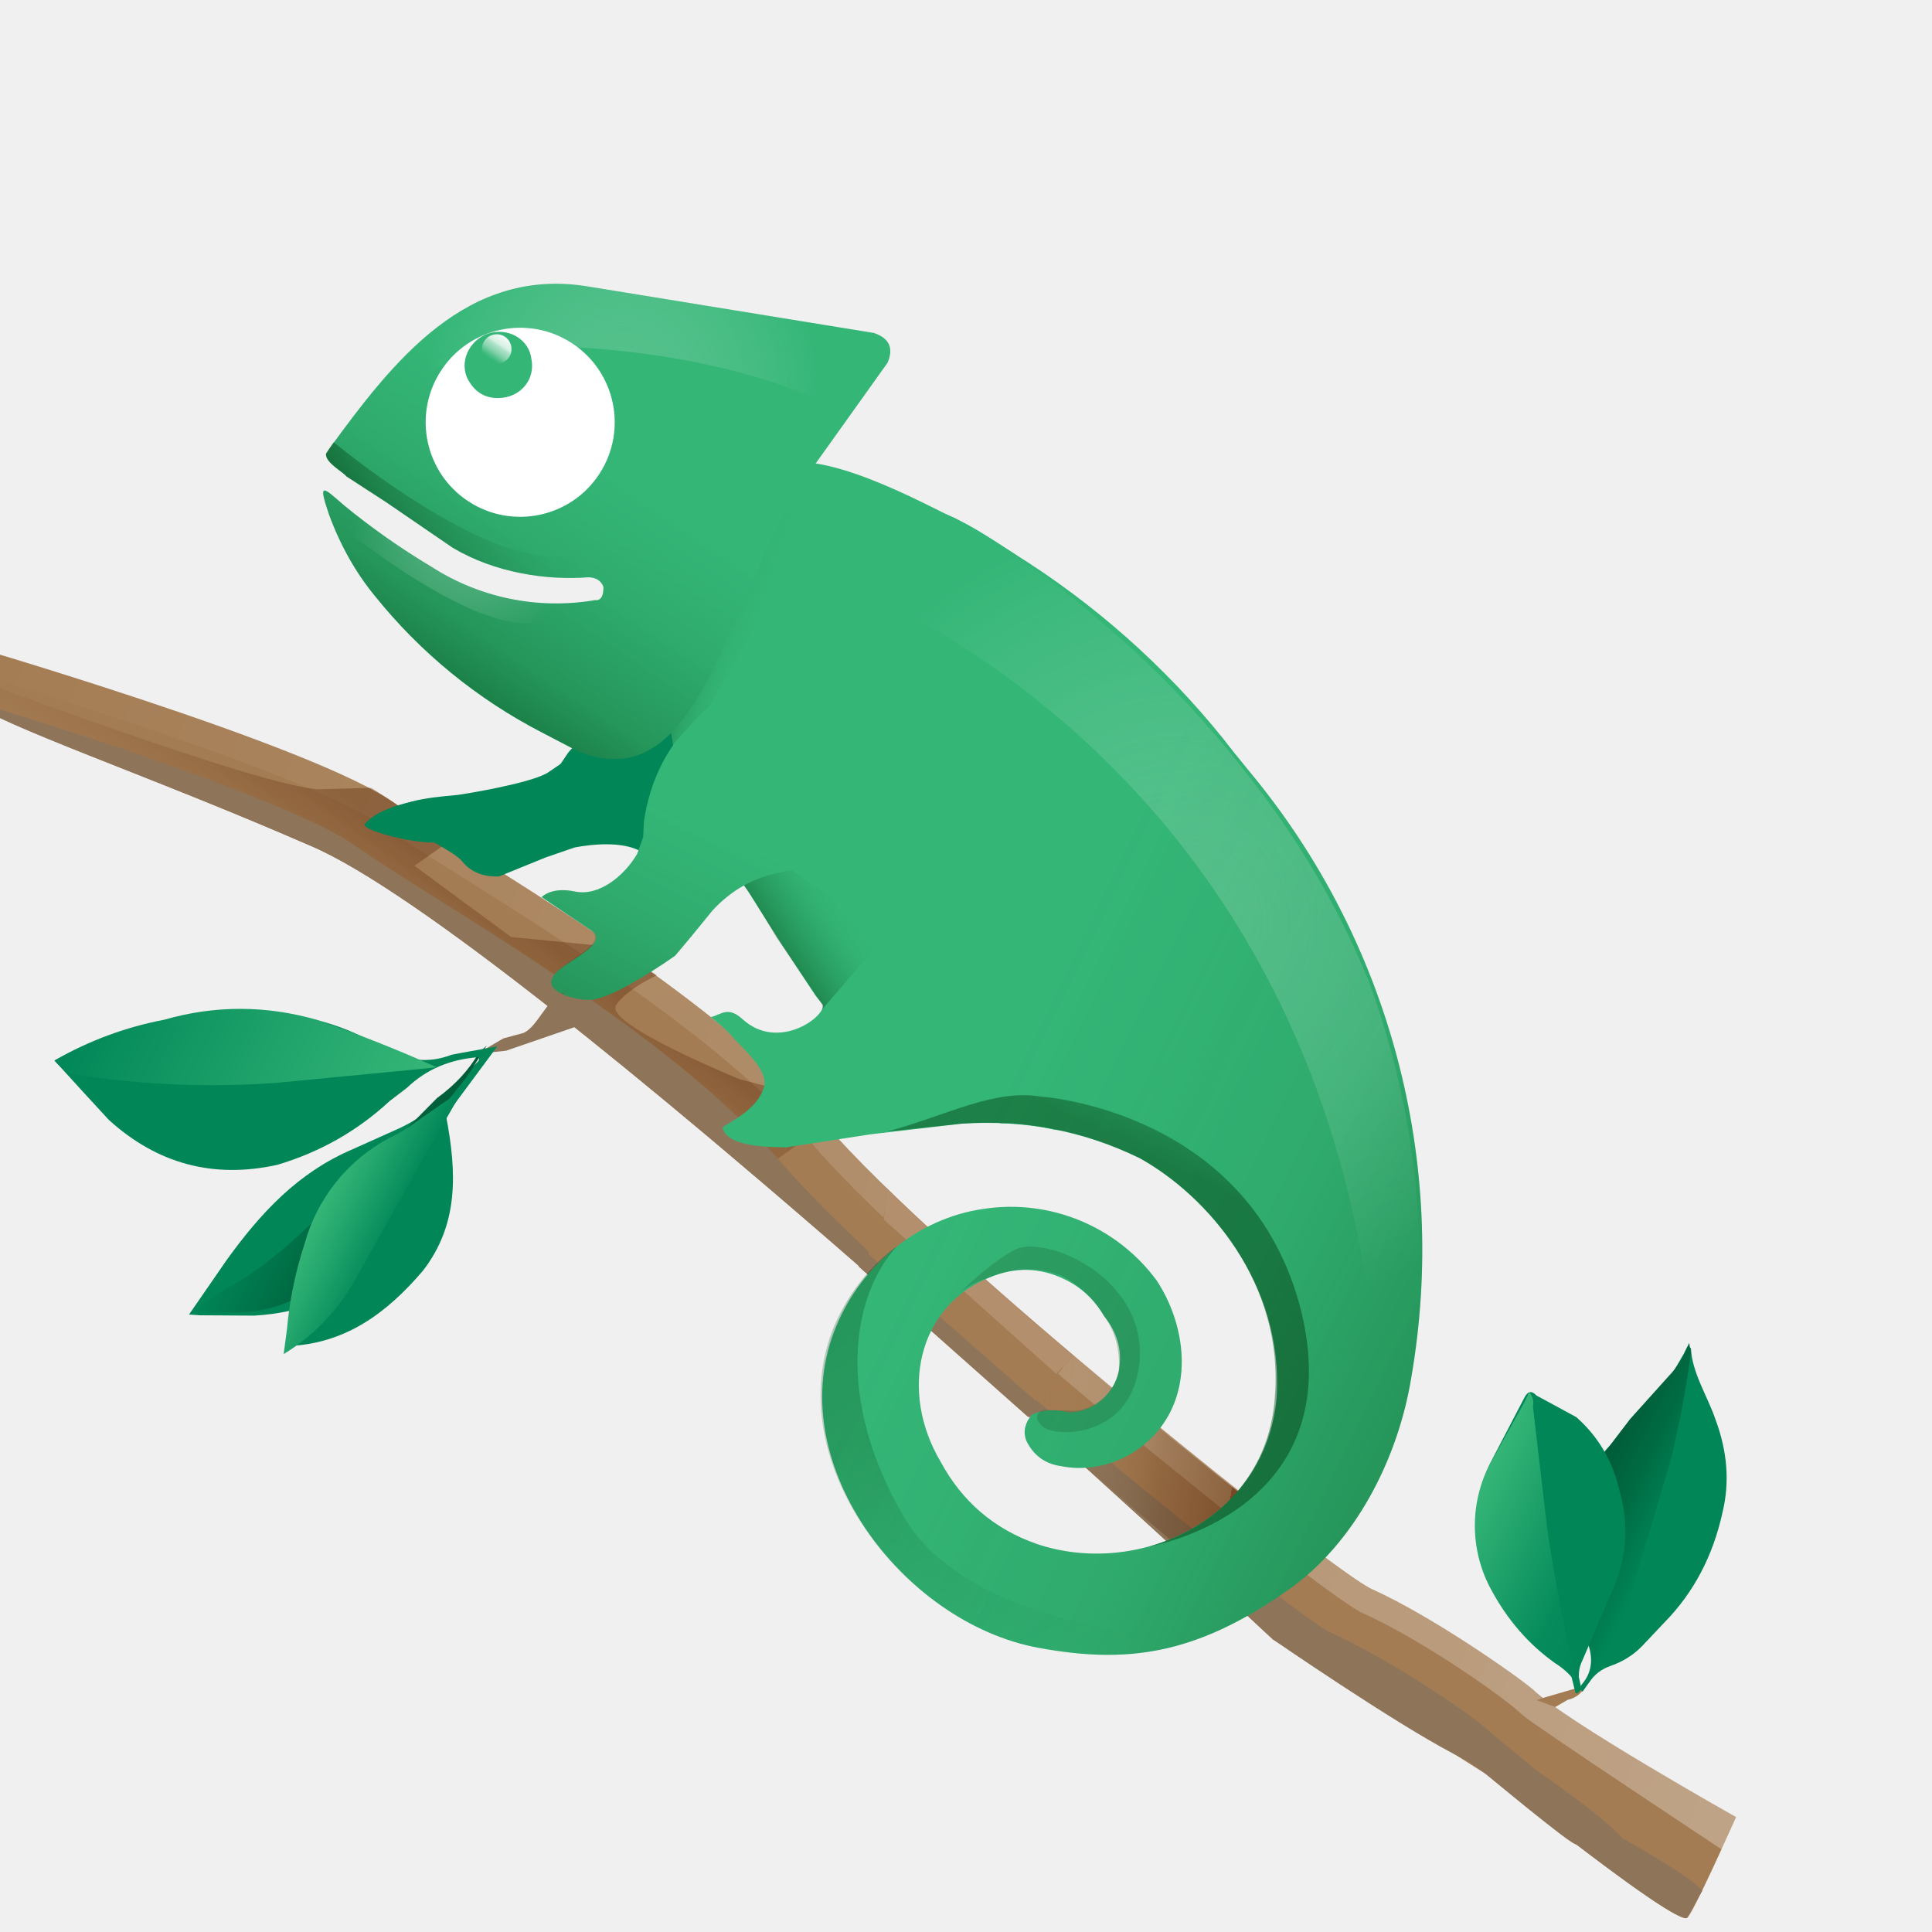
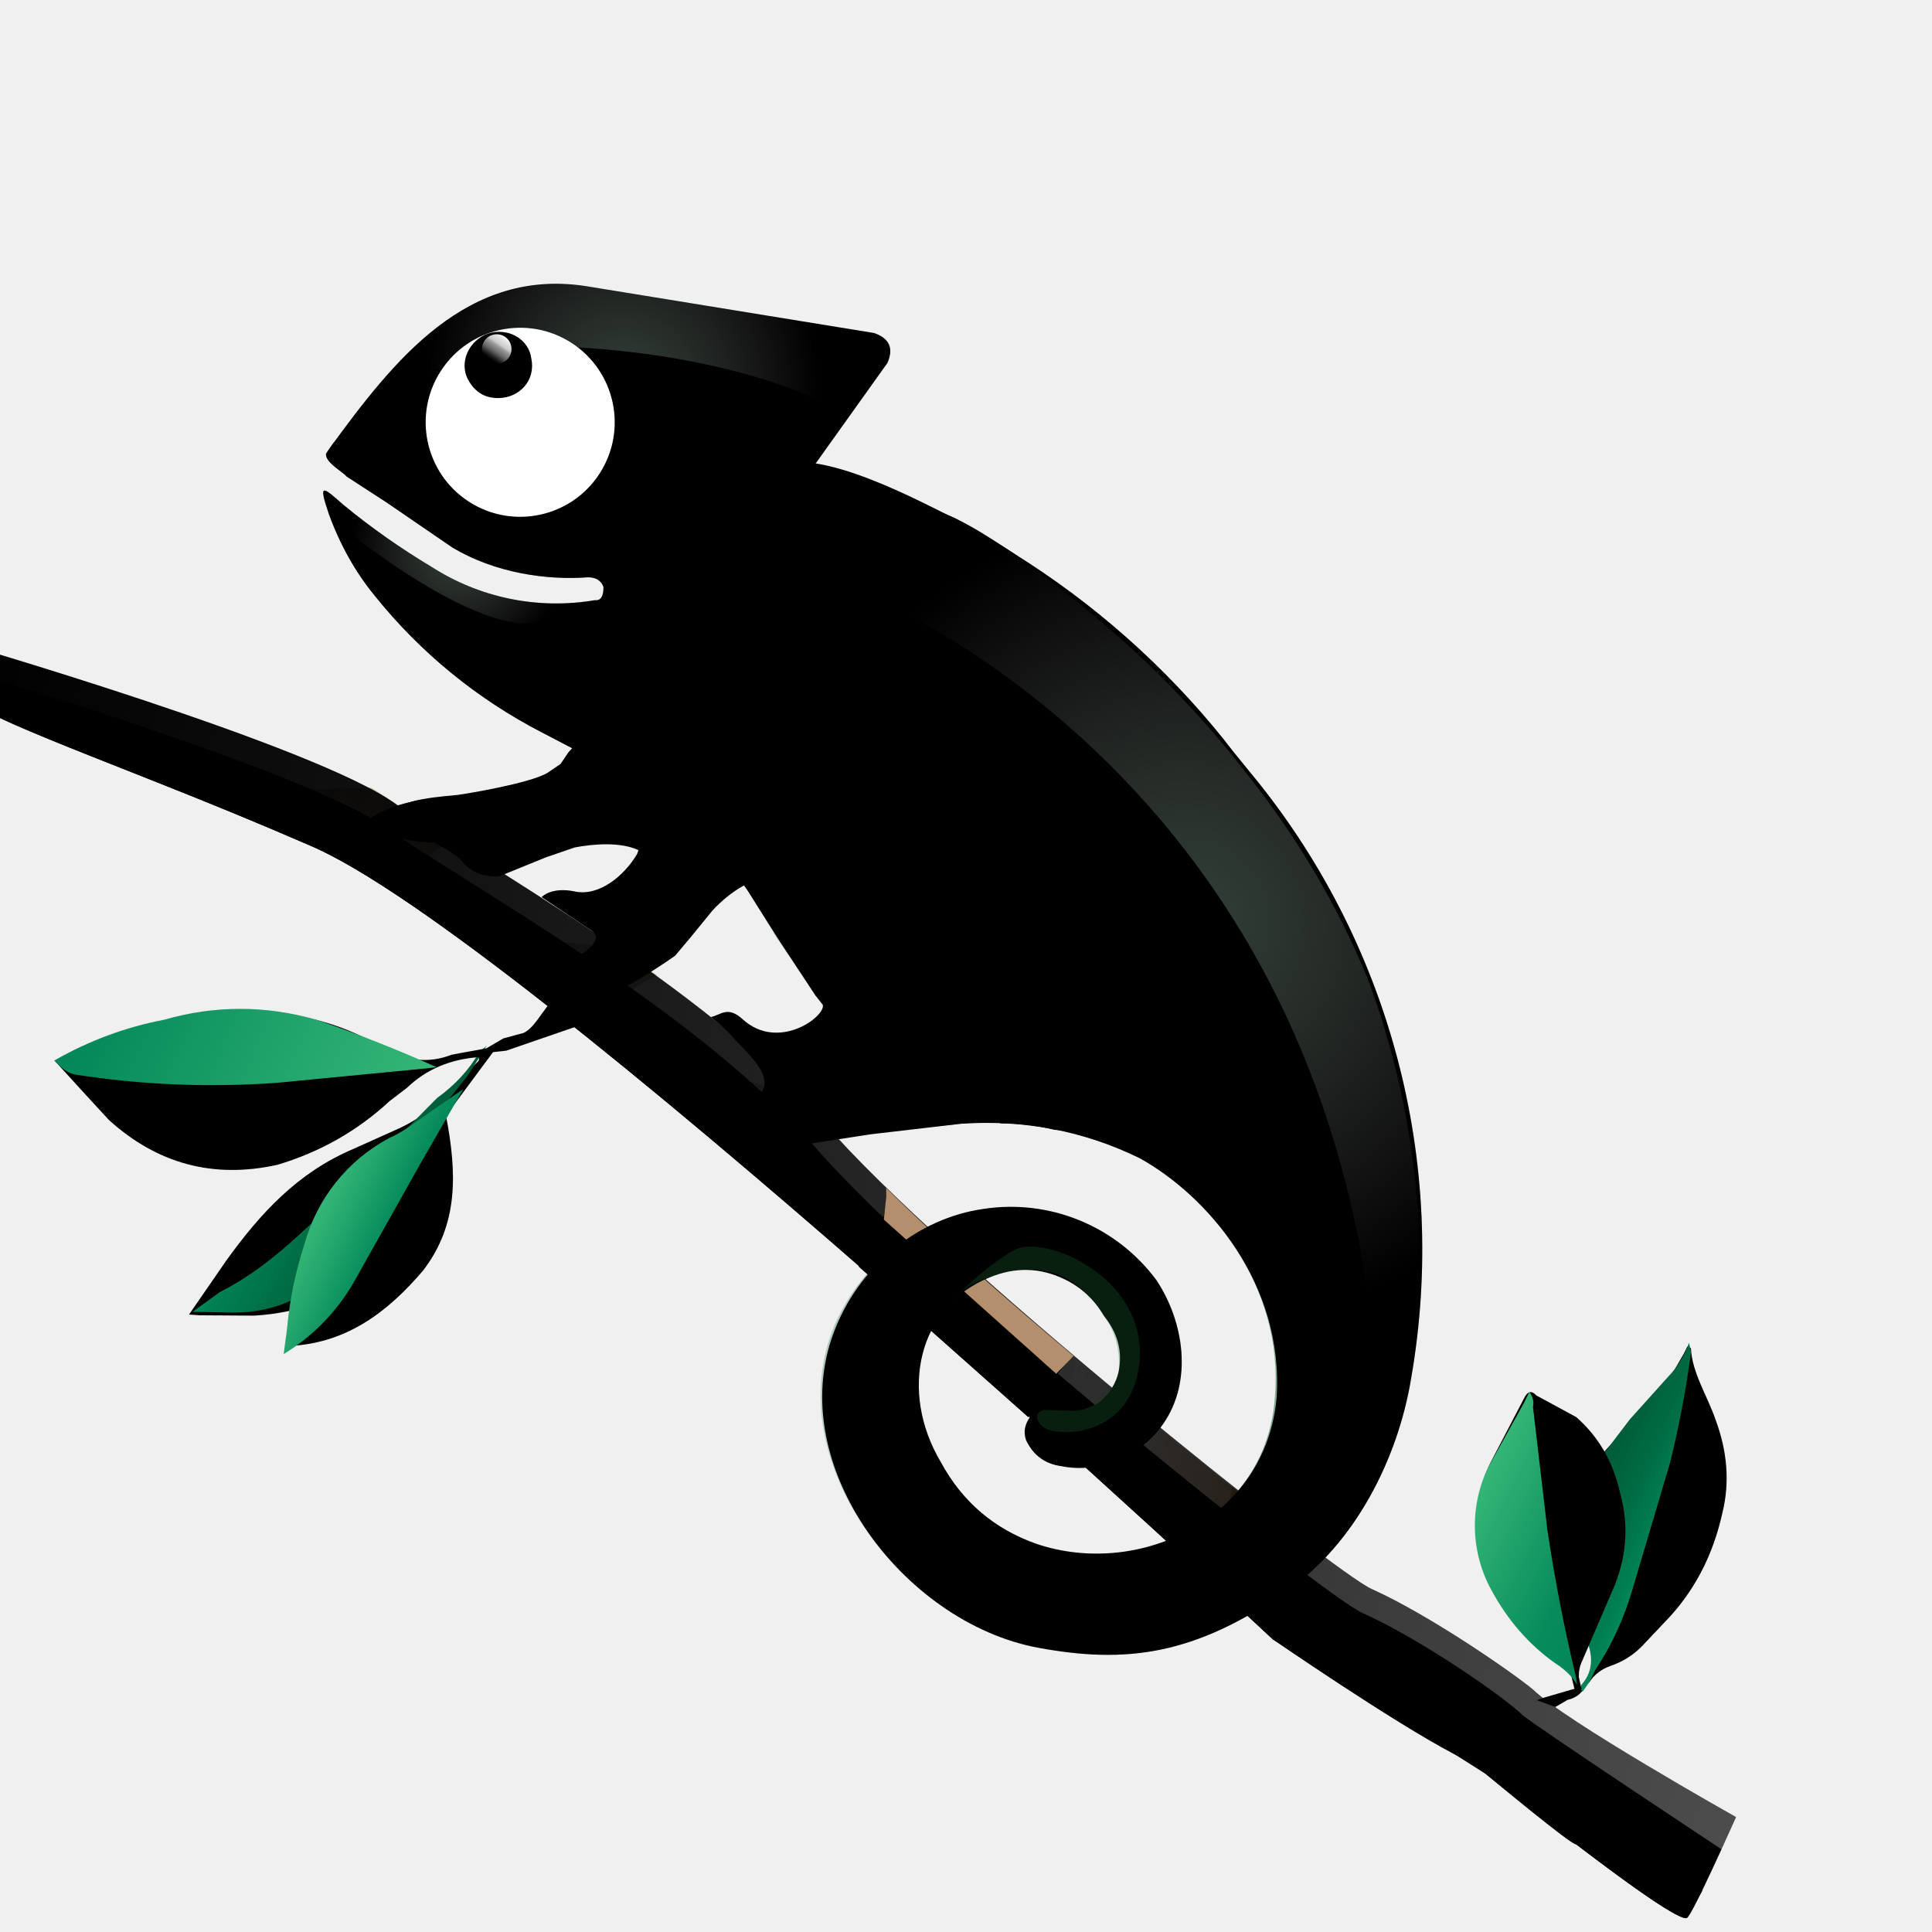
<svg xmlns="http://www.w3.org/2000/svg" width="800" height="800" viewBox="0 0 800 800">
  <svg width="848" height="848" x="-64" aria-hidden="true" class="curious-geeko spot-illustration" preserveAspectRatio="xMaxYMid meet" viewBox="-20 -15 1040 631.6">
    <defs>
      <linearGradient id="linear-gradient" x1="1057.3" x2="1103.8" y1="672.1" y2="672.1" gradientTransform="translate(-124 -300)" gradientUnits="userSpaceOnUse">
        <stop id="stop1" offset="0" stop-color="#005a37" />
        <stop id="stop2" offset=".5" stop-color="#006c44" />
        <stop id="stop3" offset="1" stop-color="#008658" />
      </linearGradient>
      <linearGradient id="linear-gradient-2" x1="1098.1" x2="1008.8" y1="700.5" y2="700.5" gradientTransform="translate(-124 -300)" gradientUnits="userSpaceOnUse">
        <stop id="stop4" offset="0" stop-color="#008658" />
        <stop id="stop5" offset=".3" stop-color="#068c5c" />
        <stop id="stop6" offset=".6" stop-color="#1a9d67" />
        <stop id="stop7" offset="1" stop-color="#35b677" />
      </linearGradient>
      <linearGradient id="linear-gradient-3" x1="-59.6" x2="993" y1="175" y2="175" gradientTransform="rotate(-7 2626 -317)" gradientUnits="userSpaceOnUse">
        <stop id="stop8" offset="0" stop-color="#fff" stop-opacity="0" />
        <stop id="stop9" offset=".7" stop-color="#fff" stop-opacity=".2" />
        <stop id="stop10" offset="1" stop-color="#fff" stop-opacity=".3" />
      </linearGradient>
      <linearGradient id="linear-gradient-4" x1="13.9" x2="61.1" y1="-1009.7" y2="-1091.5" gradientTransform="rotate(-20 4226 -971)" gradientUnits="userSpaceOnUse">
        <stop id="stop11" offset="0" stop-color="#fff" stop-opacity="0" />
        <stop id="stop12" offset="1" stop-color="#a87c4f" />
      </linearGradient>
      <linearGradient id="linear-gradient-5" x1="345.3" x2="524.2" y1="-879.3" y2="-879.3" gradientTransform="rotate(-18 3800 -950)" gradientUnits="userSpaceOnUse">
        <stop id="stop13" offset="0" stop-color="#fff" stop-opacity="0" />
        <stop id="stop14" offset=".1" stop-color="#fcfbfa" stop-opacity="0" />
        <stop id="stop15" offset=".3" stop-color="#f6f2ee" stop-opacity=".1" />
        <stop id="stop16" offset=".4" stop-color="#ece3d9" stop-opacity=".2" />
        <stop id="stop17" offset=".5" stop-color="#decdbc" stop-opacity=".4" />
        <stop id="stop18" offset=".6" stop-color="#cbb197" stop-opacity=".6" />
        <stop id="stop19" offset=".8" stop-color="#b5906a" stop-opacity=".8" />
        <stop id="stop20" offset=".8" stop-color="#a87c4f" />
      </linearGradient>
      <linearGradient id="linear-gradient-6" x1="444.8" x2="961.5" y1="618.5" y2="618.5" gradientTransform="translate(-124 -300)" gradientUnits="userSpaceOnUse">
        <stop id="stop21" offset="0" stop-color="#1b6936" stop-opacity="0" />
        <stop id="stop22" offset=".5" stop-color="#1a6835" stop-opacity="0" />
        <stop id="stop23" offset=".8" stop-color="#1a6835" stop-opacity=".1" />
        <stop id="stop24" offset=".9" stop-color="#196835" stop-opacity=".2" />
        <stop id="stop25" offset="1" stop-color="#196835" stop-opacity=".3" />
      </linearGradient>
      <linearGradient id="linear-gradient-7" x1="-251.2" x2="-.9" y1="676.5" y2="676.5" gradientTransform="rotate(31 214 1915)scale(-1 1)" gradientUnits="userSpaceOnUse">
        <stop id="stop28" offset="0" stop-color="#fff" stop-opacity="0" />
        <stop id="stop29" offset=".2" stop-color="#c0d6c8" stop-opacity=".1" />
        <stop id="stop30" offset=".7" stop-color="#45855c" stop-opacity=".3" />
        <stop id="stop31" offset="1" stop-color="#196835" stop-opacity=".3" />
      </linearGradient>
      <linearGradient id="linear-gradient-8" x1="-84.6" x2="-84.6" y1="558.3" y2="631.6" gradientTransform="translate(-124 -300)" href="#linear-gradient-7" />
      <linearGradient id="linear-gradient-9" x1="170.9" x2="170" y1="565.5" y2="610.5" gradientTransform="rotate(31 214 1915)scale(-1 1)" gradientUnits="userSpaceOnUse">
        <stop id="stop32" offset="0" stop-color="#fff" stop-opacity="0" />
        <stop id="stop33" offset=".6" stop-color="#639976" stop-opacity=".3" />
        <stop id="stop34" offset="1" stop-color="#196835" stop-opacity=".5" />
      </linearGradient>
      <linearGradient id="linear-gradient-10" x1="-78.6" x2="-78.6" y1="477.7" y2="615.1" gradientTransform="translate(-124 -300)" href="#linear-gradient-9" />
      <linearGradient id="linear-gradient-11" x1="10137.6" x2="10196.4" y1="-1581.3" y2="-1588.7" gradientTransform="rotate(164 5358 198)scale(1 -1)" gradientUnits="userSpaceOnUse">
        <stop id="stop35" offset="0" stop-color="#fff" stop-opacity="0" />
        <stop id="stop36" offset=".2" stop-color="#f5f8f6" stop-opacity="0" />
        <stop id="stop37" offset=".4" stop-color="#d8e6dd" stop-opacity=".2" />
        <stop id="stop38" offset=".6" stop-color="#a9c7b4" stop-opacity=".4" />
        <stop id="stop39" offset=".8" stop-color="#689b7a" stop-opacity=".7" />
        <stop id="stop40" offset="1" stop-color="#196835" />
      </linearGradient>
      <linearGradient id="linear-gradient-12" x1="382.7" x2="459.1" y1="806.5" y2="806.5" gradientTransform="translate(-124 -300)" gradientUnits="userSpaceOnUse">
        <stop id="stop41" offset="0" stop-color="#008658" />
        <stop id="stop42" offset=".5" stop-color="#006c44" />
        <stop id="stop43" offset="1" stop-color="#005a37" />
      </linearGradient>
      <linearGradient id="linear-gradient-13" x1="264.1" x2="439.4" y1="775.9" y2="775.9" gradientUnits="userSpaceOnUse">
        <stop id="stop44" offset="0" stop-color="#008658" />
        <stop id="stop45" offset=".6" stop-color="#22a56c" />
        <stop id="stop46" offset="1" stop-color="#35b677" />
      </linearGradient>
      <linearGradient id="linear-gradient-14" x1="457.1" x2="417.6" y1="818.4" y2="818.4" gradientTransform="translate(-124 -300)" href="#linear-gradient-13" />
      <linearGradient id="linear-gradient-16" x1="518" x2="518" y1="492.3" y2="672.3" gradientTransform="translate(-124 -300)" gradientUnits="userSpaceOnUse">
        <stop id="stop51" offset="0" stop-color="#1b6936" stop-opacity="0" />
        <stop id="stop52" offset=".4" stop-color="#1a6835" stop-opacity="0" />
        <stop id="stop53" offset=".7" stop-color="#1a6835" stop-opacity=".1" />
        <stop id="stop54" offset="1" stop-color="#196835" stop-opacity=".3" />
      </linearGradient>
      <linearGradient id="linear-gradient-17" x1="-8.1" x2="-8.1" y1="134.1" y2="400" gradientTransform="rotate(-179 118 -69)scale(1 -1)" gradientUnits="userSpaceOnUse">
        <stop id="stop55" offset="0" stop-color="#0d6b37" stop-opacity="0" />
        <stop id="stop56" offset=".5" stop-color="#0c6a36" stop-opacity="0" />
        <stop id="stop57" offset=".7" stop-color="#0c6a36" stop-opacity=".1" />
        <stop id="stop58" offset=".8" stop-color="#0c6a36" stop-opacity=".2" />
        <stop id="stop59" offset=".9" stop-color="#0b6a36" stop-opacity=".3" />
        <stop id="stop60" offset="1" stop-color="#0b6a36" stop-opacity=".5" />
      </linearGradient>
      <linearGradient id="linear-gradient-18" x1="2161.3" x2="2161.3" y1="-3069.5" y2="-3054.5" gradientTransform="matrix(1 .02 .02 -1 -1793 -2678)" gradientUnits="userSpaceOnUse">
        <stop id="stop65" offset="0" stop-color="#fff" stop-opacity="0" />
        <stop id="stop66" offset=".1" stop-color="#fff" stop-opacity=".1" />
        <stop id="stop67" offset=".3" stop-color="#fff" stop-opacity=".4" />
        <stop id="stop68" offset=".5" stop-color="#fff" stop-opacity=".6" />
        <stop id="stop69" offset=".6" stop-color="#fff" stop-opacity=".8" />
        <stop id="stop70" offset=".8" stop-color="#fff" stop-opacity=".9" />
        <stop id="stop71" offset=".9" stop-color="#fff" stop-opacity="1" />
        <stop id="stop72" offset="1" stop-color="#fff" />
      </linearGradient>
      <linearGradient id="linear-gradient-19" x1="1.7" x2="52.5" y1="285.4" y2="373.4" gradientTransform="rotate(-179 118 -69)scale(1 -1)" gradientUnits="userSpaceOnUse">
        <stop id="stop73" offset="0" stop-color="#fff" stop-opacity="0" />
        <stop id="stop74" offset="1" stop-color="#196835" stop-opacity=".5" />
      </linearGradient>
      <linearGradient id="linearGradient115" x1="-251.2" x2="-.9" y1="676.5" y2="676.5" gradientTransform="rotate(31 692 1543)scale(-1 1)" gradientUnits="userSpaceOnUse" href="#linear-gradient-7" />
      <linearGradient id="linearGradient116" x1="170.9" x2="170" y1="565.5" y2="610.5" gradientTransform="rotate(31 692 1543)scale(-1 1)" gradientUnits="userSpaceOnUse" href="#linear-gradient-9" />
      <linearGradient id="linearGradient117" x1="264.1" x2="439.4" y1="775.9" y2="775.9" gradientTransform="translate(-124 -300)" gradientUnits="userSpaceOnUse" href="#linear-gradient-13" />
      <linearGradient id="linearGradient119" x1="2161.3" x2="2161.3" y1="-3069.5" y2="-3054.5" gradientTransform="matrix(1 .02 .02 -1 -1919 -2990)" gradientUnits="userSpaceOnUse" href="#linear-gradient-18" />
      <radialGradient id="radial-gradient" cx="56" cy="427.5" r="209" fx="56" fy="427.5" gradientTransform="rotate(31 214 1915)scale(-1 1)" gradientUnits="userSpaceOnUse">
        <stop id="stop26" offset="0" stop-color="#a7d8bb" />
        <stop id="stop27" offset="1" stop-color="#fff" stop-opacity="0" />
      </radialGradient>
      <radialGradient id="radial-gradient-2" cx="-75.5" cy="583.8" r="62.8" fx="-75.5" fy="583.8" gradientTransform="translate(-124 -300)" href="#radial-gradient" />
      <radialGradient id="radial-gradient-3" cx="-.4" cy="228.8" r="99.8" fx="-.4" fy="228.8" gradientTransform="rotate(-179 118 -69)scale(1 -1)" href="#radial-gradient" />
      <radialGradient id="radial-gradient-5" cx="21.5" cy="345.7" r="54.8" fx="21.5" fy="345.7" gradientTransform="rotate(-179 118 -69)scale(1 -1)" href="#radial-gradient" />
      <radialGradient id="radialGradient115" cx="56" cy="427.5" r="209" fx="56" fy="427.5" gradientTransform="rotate(31 692 1543)scale(-1 1)" gradientUnits="userSpaceOnUse" href="#radial-gradient" />
      <clipPath id="clipPath120" clipPathUnits="userSpaceOnUse">
        <circle id="circle121" cx="181.7" cy="442" r="50" fill="#fff" />
      </clipPath>
-       <style id="style1">.cls-5{fill:#8e755a}.cls-23{fill:#008657}.cls-24{fill:#34b677}.cls-29{fill:#a47c53}</style>
    </defs>
    <g transform="rotate(26 539 301)">
      <g class="gc-branch">
        <path id="path80" d="M0 347s190-33 239-24c48 8 182 14 266 50 83 36 334 92 354 91 33-1 84 7 96 10 20 7 121 13 121 13s2 56 0 57c-4 6-124-21-124-21l-127-14S325 355 209 361c-115 5-196 19-203 4l-6-16z" class="cls-29" style="isolation:isolate" />
        <path id="path81" fill="url(#linear-gradient-3)" d="M240 336c49 8 183 14 266 50 84 36 334 92 354 91 34-1 84 7 96 11 7 2 121 17 121 17l-1-18s-108-7-121-13c-12-3-63-11-96-10-20 1-271-55-354-91-84-36-218-42-266-50-49-9-239 24-239 24v2l4 10c24-4 191-31 236-23" />
        <path id="path82" fill="url(#linear-gradient-4)" d="m5 361 1 4c7 15 88 1 203-4 78-4 201 32 276 52l21-39-1-1-18-7-30 6s-73 5-73-6c1-8 8-18 12-23l-24-4-51 19-60-11 11-20-48-6-23 12C177 345 5 361 5 361" style="mix-blend-mode:multiply;opacity:.5;isolation:isolate" />
        <path id="path84" d="M945 503c-12-4-62-11-96-10-20 0-270-56-354-92-83-36-217-42-266-50-37-6-157 11-211 20 27 4 98-6 191-10 116-6 616 148 616 148s73 11 108 12c11 0 13 1 19 2 0 0 57 14 57 12 1 0 61 13 67 9l1-16c-9-4-47-6-48-6-14-6-55-12-55-12z" class="cls-5" />
        <path id="path85" fill="url(#linear-gradient-5)" d="M601 447q7 1 40 9l136 36 16-39c-83-18-118-28-176-43z" style="mix-blend-mode:multiply;isolation:isolate" />
        <path id="path96" d="M664 462c-2-10 3-22 5-32l2-6c-44-11-88-23-123-35l2 4q8 19 3 38z" class="cls-29" style="isolation:isolate" />
        <path id="path97" fill="#b38f6d" d="m669 430 2-6c-44-11-88-23-123-35l2 4 4 11 113 32z" style="isolation:isolate" />
        <path id="path98" d="m664 453-110-30-1 8 111 31z" class="cls-5" style="isolation:isolate" />
      </g>
      <g id="gc-leaves-2">
        <path id="path74" d="m969 477 4-6q5-4 5-10l-5 4-11 10-3 3z" class="cls-29" style="isolation:isolate" />
        <path id="path75" d="M951 283c6 11 18 18 27 27q19 18 24 41 8 33-2 63l-5 16q-3 9-10 16-5 5-6 12l-3 6 2-11q0-4-2-7a168 168 0 0 1-42-80q-2-12 3-24l11-41 1-14v-4z" class="cls-23" style="isolation:isolate" />
        <path id="path76" fill="url(#linear-gradient)" d="M976 463v-2q3-11-6-20l-18-22q-20-29-18-65l5-25 8-28q3-9 2-20l3 4q9 27 15 55l11 66q4 23 1 45v7l-1 6z" style="isolation:isolate" />
        <path id="path77" d="m975 466-5-6q-3-4-7-5l-39-11q-16-11-28-27-11-17-11-37l1-37q0-6 5-4l23 1q22 6 37 25 16 18 18 43l2 42q0 4 2 8l4 5-1 3z" class="cls-23" style="isolation:isolate" />
        <path id="path78" fill="url(#linear-gradient-2)" d="M974 462q-6-4-15-5-24-4-45-19a68 68 0 0 1-29-56l2-37v-6q4 2 5 6l34 53q22 32 46 61z" style="isolation:isolate" />
      </g>
      <path id="path79" d="M360 290c-10 0-22 7-30 13l-11 11-17 19q-11 6-21 1c-9-3-32-1-39-7-7-5 20-20 23-22s30-21 36-30l4-7 1-7c3-11 11-33 33-45 30-17 65 25 64 51-1 24-25 23-30 23z" class="cls-23" style="isolation:isolate" />
      <path id="path83" d="m331 206-5-3c-34-26-23-91 13-121 20-18 85-13 91-14q18 1 35 3a424 424 0 0 1 137 38c29 14 104 55 100 120-2 51-57 82-90 96q-14 3-26 9c-56 4-86-4-113-17l-27-16-18-11-8-5q-48-30-68-51z" class="cls-24" style="isolation:isolate" />
      <path id="path86" d="M392 275c22 4 28 10 51 24l35 20c5 4-9 32-33 25-10-3-11 3-15 6-1 0 10 2 16 5 11 4 24 8 24 17 1 12-10 24-10 26 7 9 32-5 33-5l36-25 39-25q42-24 89-24c39 2 94 25 116 79 22 58-23 113-77 120q-34 4-62-16c-35-23-45-66-19-95q14-16 35-16 14 0 26 8 15 7 19 22c3 12-3 25-14 30q-10 2-16 9-2 8 3 13 10 8 22 4c19-5 34-22 37-42 4-26-13-51-35-64a92 92 0 0 0-95 6c-28 19-43 53-41 86 4 74 96 121 164 102 43-12 73-31 101-82 20-36 21-84 9-124a380 380 0 0 0-209-241 541 541 0 0 0-156-47c-16-2-36-5-51-1-51 9-119 87-83 136 4 3 16 18 22 28 5 7 7 24 10 23 0 0 17 16 29 18" class="cls-24" style="isolation:isolate" />
      <path id="path87" fill="url(#linear-gradient-6)" d="M392 275c22 4 28 10 51 24l35 20c5 4-9 32-33 25-10-3-11 3-15 6-1 0 10 2 16 5 11 4 24 8 24 17 1 12-10 24-10 26 7 9 32-5 33-5l36-25 39-25q42-24 89-24c39 2 94 25 116 79 22 58-23 113-77 120q-34 4-62-16c-35-23-45-66-19-95q14-16 35-16 14 0 26 8 15 7 19 22c3 12-3 25-14 30q-10 2-16 9-2 8 3 13 10 8 22 4c19-5 34-22 37-42 4-26-13-51-35-64a92 92 0 0 0-95 6c-28 19-43 53-41 86 4 74 96 121 164 102 43-12 73-31 101-82 20-36 21-84 9-124a380 380 0 0 0-209-241 541 541 0 0 0-156-47c-16-2-36-5-51-1-51 9-119 87-83 136 4 3 16 18 22 28 5 7 7 24 10 23 0 0 17 16 29 18" style="mix-blend-mode:multiply;isolation:isolate" />
      <path id="path88" fill="url(#radialGradient115)" d="M413 69s35 1 51 3q27 3 53 10 53 13 102 37 57 27 103 68c49 47 89 108 107 173q7 25 8 49C676 79 375 124 375 124l-5-54z" opacity=".3" style="isolation:isolate" />
      <path id="path89" fill="url(#linearGradient115)" d="M629 535c56 38 158-8 161-9q-30 28-70 39c-68 19-161-28-165-102q-1-27 11-50c-10 33 6 84 63 122" style="mix-blend-mode:multiply;isolation:isolate" />
      <path id="path90" fill="url(#linear-gradient-8)" d="M702 411c15 38-22 55-30 52s-3-8-2-8l11-5c11-4 17-18 14-29q-6-15-19-22-12-8-27-9-20 1-34 17-9 8-12 19s8-25 18-38c11-13 65-16 81 23" style="isolation:isolate" />
      <path id="path91" fill="url(#radial-gradient-2)" d="M595 376c27-19 66-22 95-6 22 13 39 38 35 64q-2 15-13 27c0-1 17-56-23-80-41-24-100 1-120 21q11-15 26-26" opacity=".3" style="isolation:isolate" />
      <path id="path92" fill="url(#linearGradient116)" d="m490 280-11 42q0-2-2-3l-35-20c-23-15-29-20-51-24 13-4 34-12 43-10l20 3z" style="mix-blend-mode:multiply;isolation:isolate" />
      <path id="path93" d="M429 269q-16 12-22 32l-4 17-3 12s-20 37-31 40c-7 3-21 5-20-3-1-7 21-29 6-30l-29-4s2-7 14-10 19-18 20-31l-1-9-3-7c-4-12-10-39 4-64 20-35 81-17 98 8 14 23-11 38-16 40l-1 1q-6 3-12 8" class="cls-24" style="isolation:isolate" />
      <path id="path94" fill="url(#linear-gradient-10)" d="M598 313s99-41 167 40c67 81-17 141-17 141 26-23 39-59 24-96-21-54-76-77-115-79q-48 0-89 24l-32 20c24-21 39-43 62-50" style="mix-blend-mode:multiply;isolation:isolate" />
      <path id="path95" fill="url(#linear-gradient-11)" d="M338 83c5-3 8-9 32-13l-10 140q-1-1-8 24-6-7-9-13c-18-36-12-76-24-87q-1-43 19-51" style="mix-blend-mode:multiply;isolation:isolate" />
      <path id="path99" d="m334 415 6-9 8-7c5-6 3-20 9-27l15 11-28 28-8 5z" class="cls-5" style="isolation:isolate" />
      <g id="gc-leaves-1">
        <path id="path100" d="m335 418-8 23q-4 17-16 31l-15 18c-20 23-28 50-33 79l-5 33 5-2 25-12q16-9 28-22c14-16 21-62 8-79-5-6-2-13-1-19l14-49z" class="cls-23" style="isolation:isolate" />
        <path id="path101" fill="url(#linear-gradient-12)" d="m259 600 15-7q35-15 43-54l12-81 5-45-2 5q-1 15-9 30l-23 68c-9 24-17 48-33 69z" style="isolation:isolate" />
        <path id="path102" d="m331 454 8-43-15 11-4 3q-13 14-34 12-52-4-92 32l-43 38-11 9q20 8 38 15 48 14 87-17 25-23 37-54l5-10q7-19 26-30l1 2-8 36q-1 3-4 6a72 72 0 0 0-21 69l8 47v15c27-14 39-38 46-65 6-29-6-52-24-76" class="cls-23" style="isolation:isolate" />
        <path id="path103" fill="url(#linearGradient117)" d="M316 434q-32 1-65 5-40 7-70 34-24 18-41 43 7 3 12 2 49-15 94-41l62-38z" style="isolation:isolate" />
        <path id="path104" fill="url(#linear-gradient-14)" d="m333 438-14 25q-4 8-9 14a87 87 0 0 0-15 67q3 22 11 43l4 12q14-22 16-48l4-69z" style="isolation:isolate" />
      </g>
      <path id="path106" d="M250 315s-18 12-21 24c-1 4 36-3 43-12" class="cls-23" style="isolation:isolate" />
      <path id="path107" fill="url(#linear-gradient-16)" d="M429 269q-16 12-22 32l-4 17-3 12s-20 37-31 40c-7 3-21 5-20-3-1-7 20-29 6-30l-29-4s2-7 14-10 19-18 20-31l-1-9-3-7c-4-12-10-39 4-64 20-35 81-17 98 8 14 23-11 38-16 40l-1 1q-6 2-12 8" style="mix-blend-mode:multiply;isolation:isolate" />
      <g class="gc-head" transform="rotate(7 335 215)">
        <path id="path108" d="M148 221q27 3 54 2a117 117 0 0 0 79-31q4-2 0-8-4-3-9 0c-17 13-41 24-66 25l-41-1h-24c-3-1-13 0-15-4v-3c3-55 8-116 66-141L326 1q12-3 14 9l-3 68c-2 76 46 169-21 183l-21 2a264 264 0 0 1-109-12q-22-7-42-22c-14-11-10-10 4-8" class="cls-24" style="isolation:isolate" />
        <path id="path109" fill="url(#linear-gradient-17)" d="M148 221q27 3 54 2a117 117 0 0 0 79-31q4-2 0-8-4-3-9 0c-17 13-41 24-66 25l-41-1h-24c-3-1-13 0-15-4v-3c3-55 8-116 66-141L326 1q12-3 14 9l-3 68c-2 76 46 169-21 183l-21 2a264 264 0 0 1-109-12q-22-7-42-22c-14-11-10-10 4-8" style="mix-blend-mode:multiply;isolation:isolate" />
        <path id="path110" fill="url(#radial-gradient-3)" d="M127 185c3-50 13-102 65-125L326 1q12-3 14 9l-1 33c-45 2-104 26-150 55-37 22-43 47-62 87" opacity=".3" style="isolation:isolate" />
        <path id="path113" fill="url(#linear-gradient-19)" d="M249 186c34-21 34 1 34 1l-2-3q-4-3-9 0c-17 13-41 24-66 25l-41-1h-24c-3-1-13 0-15-4v-7c19 2 92 8 123-11" style="mix-blend-mode:multiply;isolation:isolate" />
        <path id="path114" fill="url(#radial-gradient-5)" d="M148 221q27 3 54 2a117 117 0 0 0 79-31l2-5s7 14-25 34c-25 16-88 12-112 9l-2-1c-14-11-10-10 4-8" opacity=".3" style="isolation:isolate" />
        <g id="gc-eye">
          <circle id="path118" cx="200" cy="136.9" r="48" fill="#fff" />
          <g id="gc-pupil" transform="translate(-8.95 -4.4)">
            <path d="M174 137q10 6 19 0c9-6 11-18 3-26-6-7-17-7-24 0s-7 20 2 26" class="cls-24" />
            <circle id="gc-pupilshine" cx="178.7" cy="116.6" r="7.5" fill="url(#linearGradient119)" />
          </g>
          <path id="gc-eyelids" fill="none" stroke="#30ba78" stroke-width="0" d="M67 495h220M67 385h220" clip-path="url(#clipPath120)" transform="translate(18 -305)" />
        </g>
      </g>
    </g>
  </svg>
</svg>
